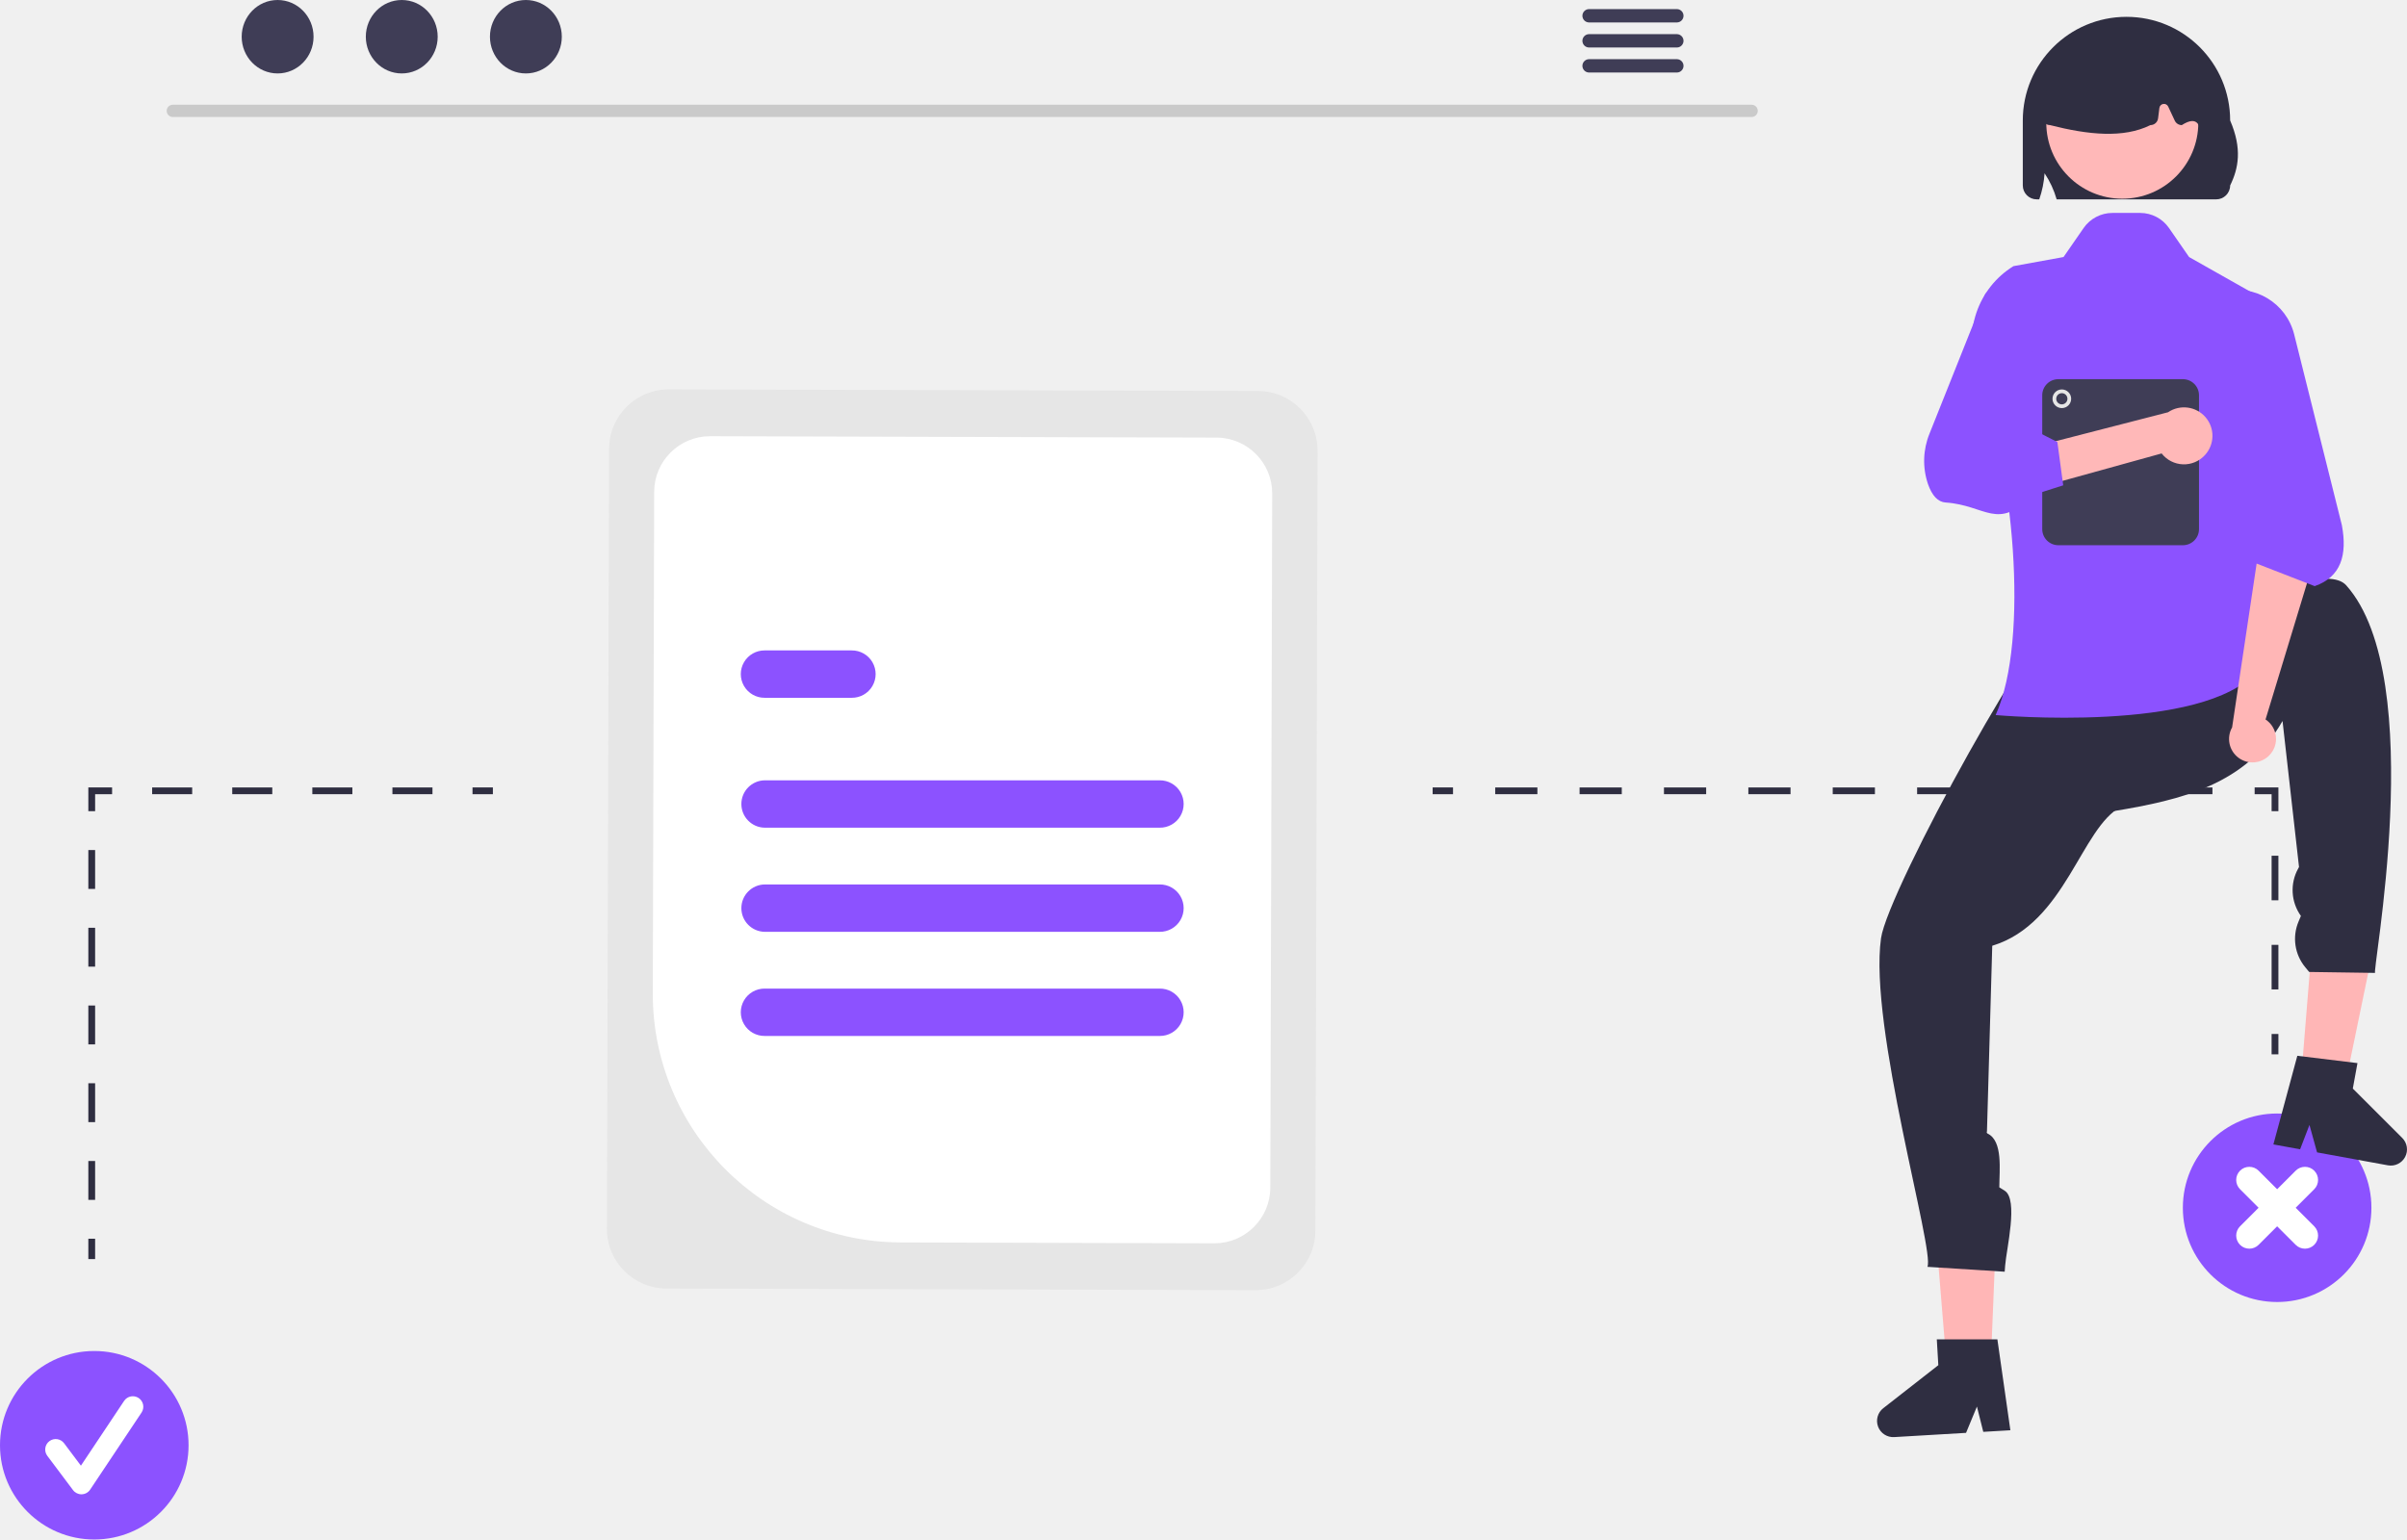
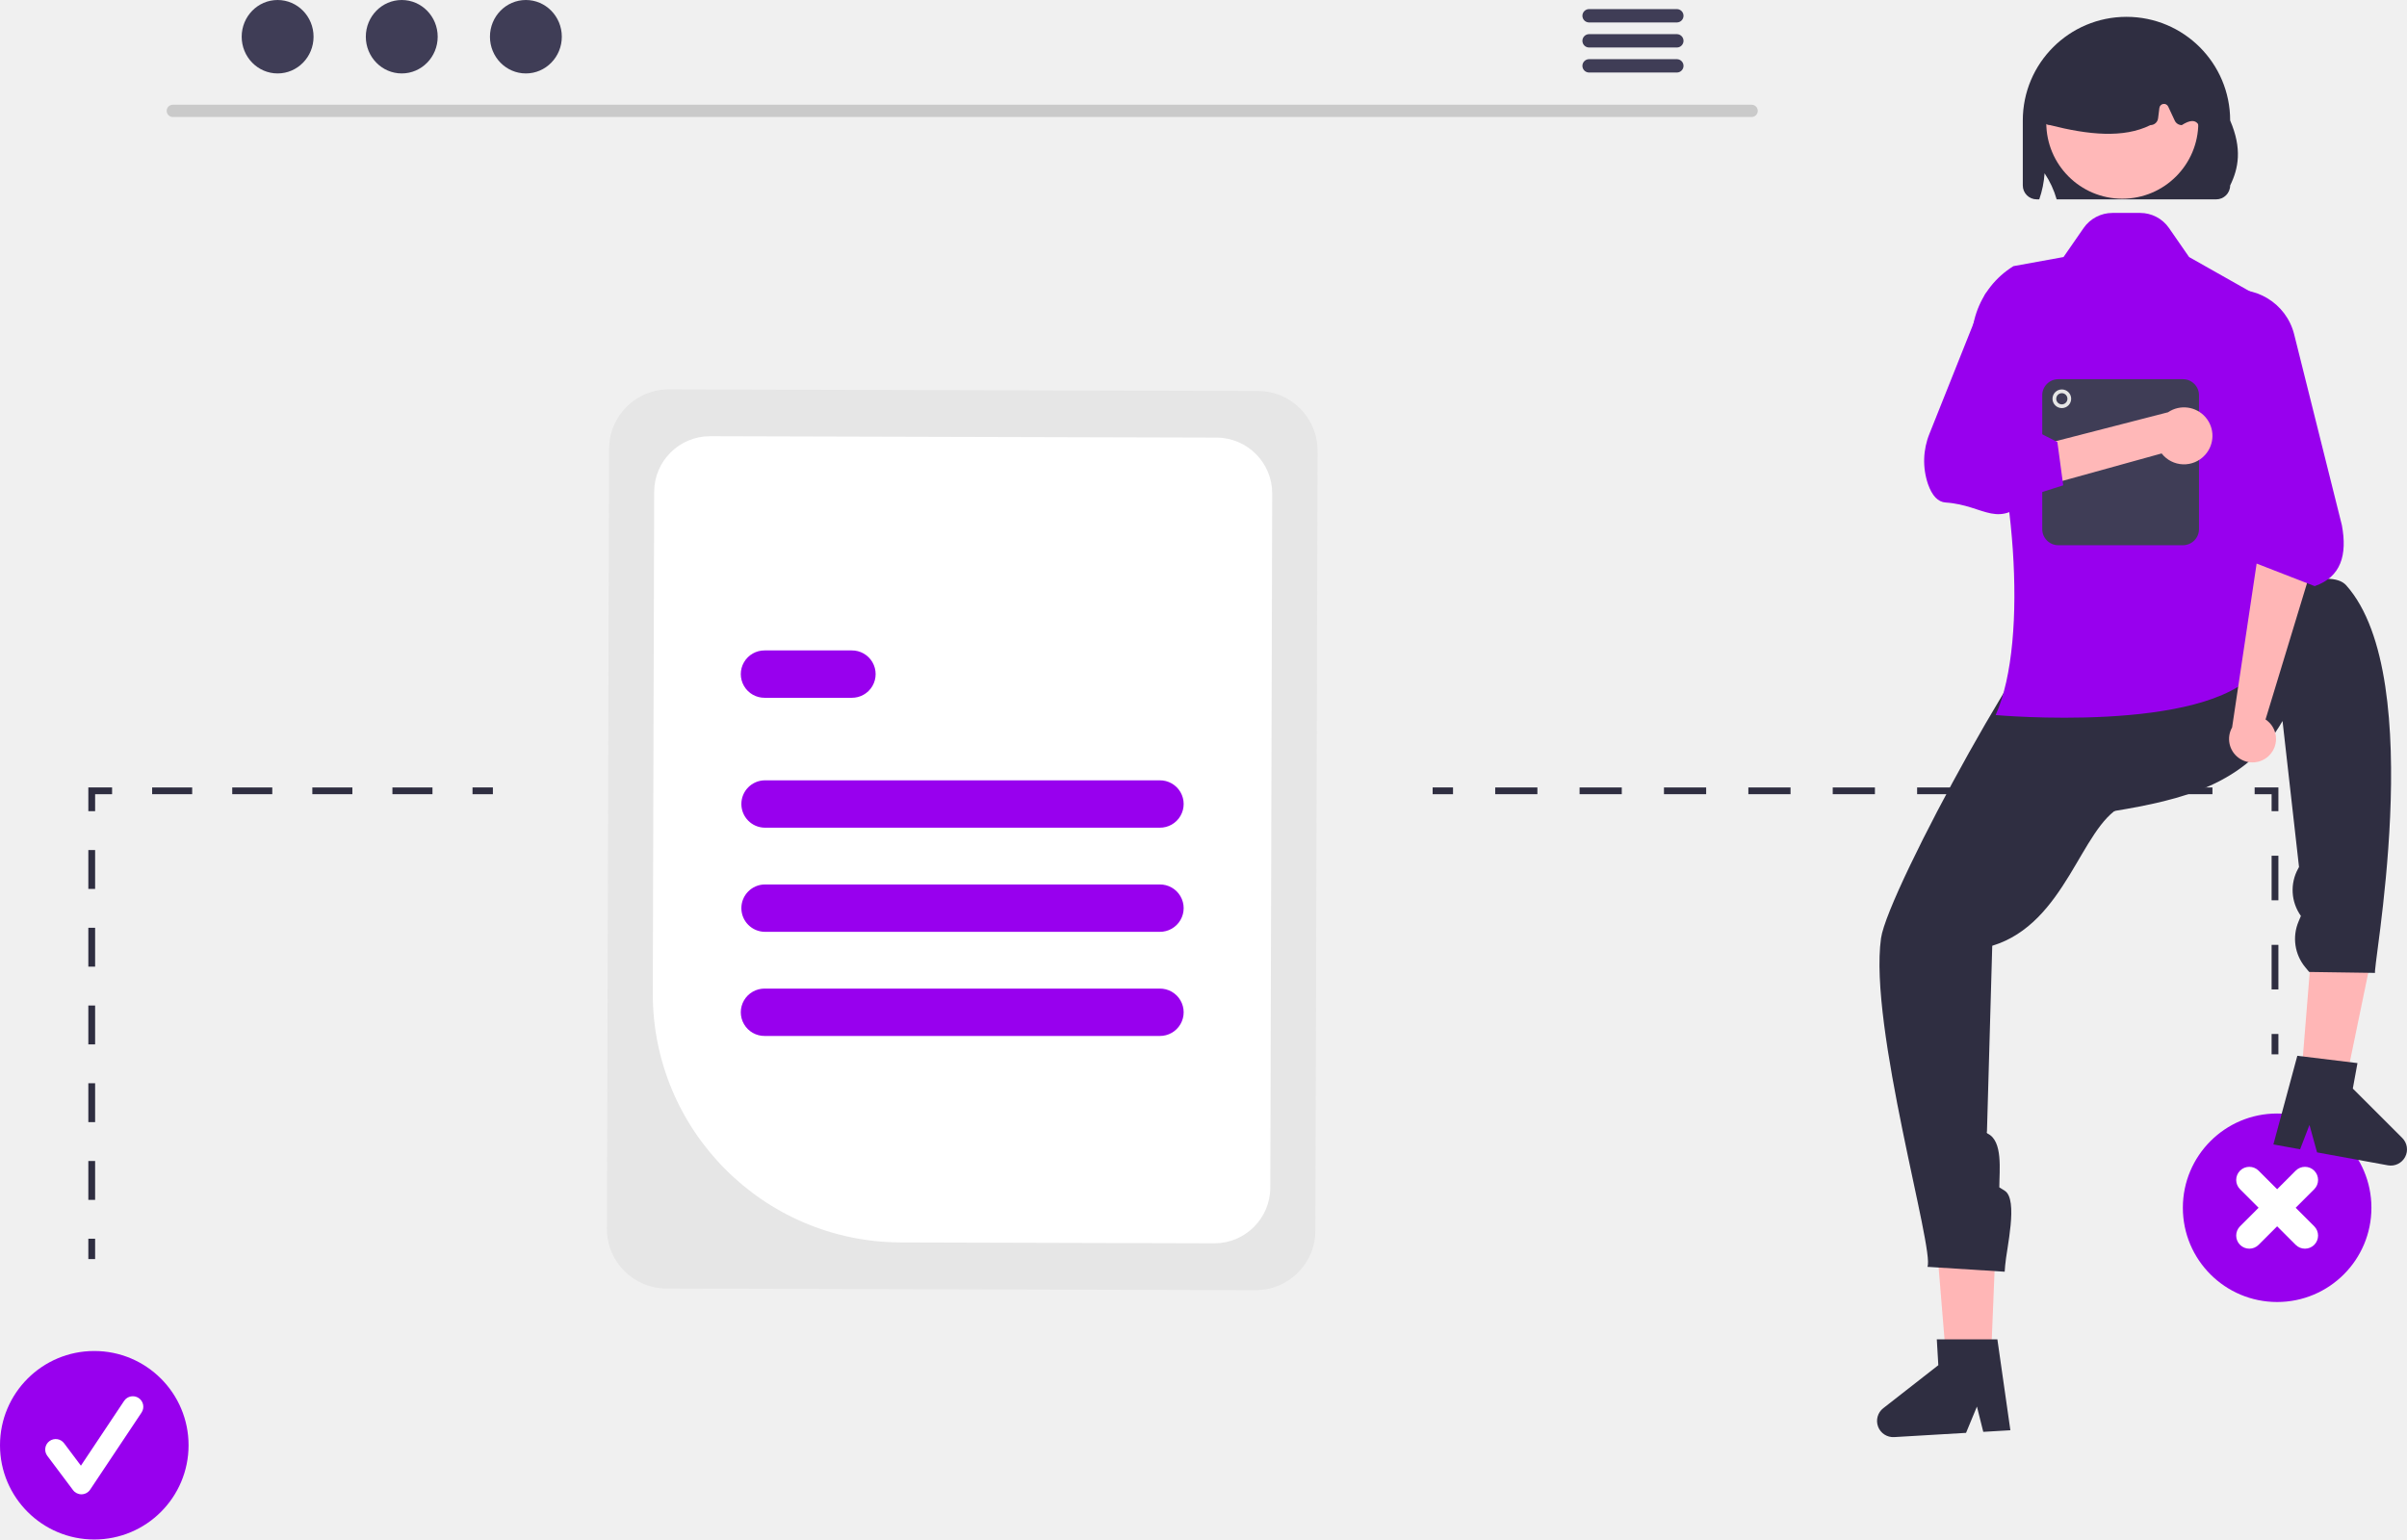
<svg xmlns="http://www.w3.org/2000/svg" data-name="Layer 1" width="709.233" height="453.762" viewBox="0 0 709.233 453.762">
  <path d="M761.555,257.603h-465.293a1.807,1.807,0,0,1,0-3.613h465.293a1.807,1.807,0,0,1,0,3.613Z" transform="translate(-245.3837 -223.1191)" fill="#cacaca" />
  <ellipse cx="81.803" cy="10.823" rx="10.588" ry="10.823" fill="#3f3d56" />
  <ellipse cx="118.378" cy="10.823" rx="10.588" ry="10.823" fill="#3f3d56" />
  <ellipse cx="154.953" cy="10.823" rx="10.588" ry="10.823" fill="#3f3d56" />
  <path d="M739.534,225.802h-25.981a1.968,1.968,0,0,0,0,3.934h25.981a1.968,1.968,0,0,0,0-3.934Z" transform="translate(-245.3837 -223.1191)" fill="#3f3d56" />
  <path d="M739.534,233.186h-25.981a1.968,1.968,0,0,0,0,3.934h25.981a1.968,1.968,0,0,0,0-3.934Z" transform="translate(-245.3837 -223.1191)" fill="#3f3d56" />
  <path d="M739.534,240.561h-25.981a1.968,1.968,0,0,0,0,3.934h25.981a1.968,1.968,0,0,0,0-3.934Z" transform="translate(-245.3837 -223.1191)" fill="#3f3d56" />
  <path d="M424.217,585.305l.637-229.92A17.572,17.572,0,0,1,442.456,337.881l173.641.481a17.572,17.572,0,0,1,17.504,17.601L632.963,585.884a17.572,17.572,0,0,1-17.601,17.504l-173.641-.481A17.572,17.572,0,0,1,424.217,585.305Z" transform="translate(-245.3837 -223.1191)" fill="#e6e6e6" />
  <path d="M437.729,515.896l.41-147.814A16.457,16.457,0,0,1,454.623,351.69l149.23.414a16.457,16.457,0,0,1,16.394,16.484l-.567,204.598a16.457,16.457,0,0,1-16.485,16.393l-92.445-.256A73.306,73.306,0,0,1,437.729,515.896Z" transform="translate(-245.3837 -223.1191)" fill="#fff" />
-   <path d="M587.089,467.079H470.729a6.982,6.982,0,0,1,0-13.963H587.089a6.982,6.982,0,1,1,0,13.963Z" transform="translate(-245.3837 -223.1191)" fill="#8C52FF" />
-   <path d="M496.328,428.791H470.729a6.982,6.982,0,1,1,0-13.963h25.599a6.982,6.982,0,1,1,0,13.963Z" transform="translate(-245.3837 -223.1191)" fill="#8C52FF" />
-   <path d="M587.089,528.465H470.729a6.982,6.982,0,1,1,0-13.963H587.089a6.982,6.982,0,1,1,0,13.963Z" transform="translate(-245.3837 -223.1191)" fill="#8C52FF" />
-   <path d="M587.089,497.772H470.729a6.982,6.982,0,0,1,0-13.963H587.089a6.982,6.982,0,1,1,0,13.963Z" transform="translate(-245.3837 -223.1191)" fill="#8C52FF" />
-   <circle cx="27.78" cy="425.982" r="27.78" fill="#8C52FF" />
+   <path d="M587.089,467.079H470.729a6.982,6.982,0,0,1,0-13.963H587.089a6.982,6.982,0,1,1,0,13.963Z" transform="translate(-245.3837 -223.1191)" fill="#9800ee" />
+   <path d="M496.328,428.791H470.729a6.982,6.982,0,1,1,0-13.963h25.599a6.982,6.982,0,1,1,0,13.963Z" transform="translate(-245.3837 -223.1191)" fill="#9800ee" />
+   <path d="M587.089,528.465H470.729a6.982,6.982,0,1,1,0-13.963H587.089a6.982,6.982,0,1,1,0,13.963Z" transform="translate(-245.3837 -223.1191)" fill="#9800ee" />
+   <path d="M587.089,497.772H470.729a6.982,6.982,0,0,1,0-13.963H587.089a6.982,6.982,0,1,1,0,13.963Z" transform="translate(-245.3837 -223.1191)" fill="#9800ee" />
+   <circle cx="27.78" cy="425.982" r="27.78" fill="#9800ee" />
  <path d="M269.374,663.559a3.089,3.089,0,0,1-2.472-1.236l-7.579-10.105a3.09,3.09,0,1,1,4.944-3.708l4.958,6.611,12.735-19.102a3.09,3.09,0,0,1,5.142,3.428L271.945,662.183a3.091,3.091,0,0,1-2.485,1.375C269.431,663.559,269.403,663.559,269.374,663.559Z" transform="translate(-245.3837 -223.1191)" fill="#fff" />
  <rect x="26.028" y="365.11" width="2" height="6" fill="#2f2e41" />
  <path d="M273.411,576.773h-2V565.317h2Zm0-22.913h-2V542.404h2Zm0-22.912h-2v-11.457h2Zm0-22.913h-2V496.579h2Zm0-22.913h-2V473.666h2Z" transform="translate(-245.3837 -223.1191)" fill="#2f2e41" />
  <polygon points="28.028 239.091 26.028 239.091 26.028 232.091 33.028 232.091 33.028 234.091 28.028 234.091 28.028 239.091" fill="#2f2e41" />
  <path d="M372.814,457.21H361.013v-2h11.8Zm-23.601,0h-11.8v-2h11.8Zm-23.601,0H313.812v-2h11.8Zm-23.601,0H290.212v-2H302.012Z" transform="translate(-245.3837 -223.1191)" fill="#2f2e41" />
  <rect x="139.231" y="232.091" width="6" height="2" fill="#2f2e41" />
  <rect x="669.34" y="304.762" width="2" height="6" fill="#2f2e41" />
  <path d="M916.724,514.747h-2V501.613h2Zm0-26.269h-2V475.345h2Z" transform="translate(-245.3837 -223.1191)" fill="#2f2e41" />
  <polygon points="671.34 239.091 669.34 239.091 669.34 234.091 664.34 234.091 664.34 232.091 671.34 232.091 671.34 239.091" fill="#2f2e41" />
  <path d="M897.292,457.21H884.86v-2h12.432Zm-24.863,0H859.996v-2H872.428Zm-24.864,0H835.133v-2h12.432Zm-24.863,0H810.27v-2h12.432Zm-24.863,0H785.406v-2h12.432Zm-24.864,0H760.543v-2H772.974Zm-24.863,0H735.679v-2h12.432Zm-24.863,0H710.816v-2h12.432Zm-24.864,0H685.952v-2h12.432Z" transform="translate(-245.3837 -223.1191)" fill="#2f2e41" />
  <rect x="422.137" y="232.091" width="6" height="2" fill="#2f2e41" />
-   <circle cx="670.969" cy="355.982" r="27.78" fill="#8C52FF" />
+   <circle cx="670.969" cy="355.982" r="27.78" fill="#9800ee" />
  <path d="M921.817,579.101l5.465-5.465a3.864,3.864,0,0,0-5.465-5.465l-5.465,5.465-5.465-5.465a3.864,3.864,0,0,0-5.465,5.465l5.465,5.465-5.465,5.465a3.864,3.864,0,1,0,5.465,5.465l5.465-5.465,5.465,5.465a3.864,3.864,0,1,0,5.465-5.465Z" transform="translate(-245.3837 -223.1191)" fill="#fff" />
  <polygon points="593.025 189.762 599.025 225.376 656.025 194.762 593.025 189.762" fill="#2f2e41" />
  <polygon points="586.215 411.204 574.274 410.717 570.471 364.429 588.094 365.148 586.215 411.204" fill="#ffb6b6" />
  <path d="M832.409,501.881c21.66-6.604,26.105-34.837,38-41-.03-14.911.569-61.152-14.316-60.272-8.29.49-54.476,85.031-56.456,99.037-3.673,25.986,15.938,92.309,13.663,96.866l22.774,1.441.133-1.792c.361-4.862,3.992-19.523-.15-22.096l-1.569-.975v0c.014-5.056,1.117-13.668-3.443-15.851l0,0a.459.459,0,0,1-.193-.654Z" transform="translate(-245.3837 -223.1191)" fill="#2f2e41" />
  <path d="M837.751,644.68l-7.985.471-1.87-7.455-3.206,7.754L803.512,646.699a4.769,4.769,0,0,1-3.217-8.519l16.224-12.677-.449-7.622,17.852.013Z" transform="translate(-245.3837 -223.1191)" fill="#2f2e41" />
  <polygon points="677.229 327.78 689.141 328.745 698.531 283.261 680.951 281.836 677.229 327.78" fill="#ffb6b6" />
  <path d="M917.943,435.628c-10.683,18.774-29.795,23.256-49.612,26.541-8.617-12.17-21.751-29.136-9.11-37.045,7.04-4.404,68.065-40.034,77.486-29.483,24.596,27.549,7.049,116.2,8.561,114.24l-19.482-.283-1.147-1.384a13.1,13.1,0,0,1-1.998-13.422l.714-1.704,0,0a13.1,13.1,0,0,1-.802-13.971l.247-.445Z" transform="translate(-245.3837 -223.1191)" fill="#2f2e41" />
  <path d="M922.301,534.31l17.721,2.153-1.371,7.511,14.566,14.552a4.769,4.769,0,0,1-4.227,8.066L928.12,562.782l-2.242-8.086-2.76,7.173-7.869-1.436Z" transform="translate(-245.3837 -223.1191)" fill="#2f2e41" />
-   <path d="M875.997,285.881h-8.176a10.329,10.329,0,0,0-8.492,4.449l-5.92,8.551-14.75,2.683a25.881,25.881,0,0,0-10.581,31.248c10.437,27.298,15.475,78.463,5.331,101.069,0,0,61.542,5.575,77-13s3-109,3-109l-23-13-5.919-8.55A10.329,10.329,0,0,0,875.997,285.881Z" transform="translate(-245.3837 -223.1191)" fill="#8C52FF" />
+   <path d="M875.997,285.881h-8.176a10.329,10.329,0,0,0-8.492,4.449l-5.92,8.551-14.75,2.683a25.881,25.881,0,0,0-10.581,31.248c10.437,27.298,15.475,78.463,5.331,101.069,0,0,61.542,5.575,77-13s3-109,3-109l-23-13-5.919-8.55A10.329,10.329,0,0,0,875.997,285.881Z" transform="translate(-245.3837 -223.1191)" fill="#9800ee" />
  <path d="M914.138,445.654a6.875,6.875,0,0,0-1.202-10.473L926.409,390.881l-15-9-8.324,55.633a6.912,6.912,0,0,0,11.053,8.14Z" transform="translate(-245.3837 -223.1191)" fill="#ffb6b6" />
-   <path d="M927.409,395.881l-18-7,.768-8.987L888.79,333.077a17.332,17.332,0,0,1,11.563-24.017h0a17.351,17.351,0,0,1,21.017,12.613l14.056,56.243C937.052,386.646,935.214,393.166,927.409,395.881Z" transform="translate(-245.3837 -223.1191)" fill="#8C52FF" />
+   <path d="M927.409,395.881l-18-7,.768-8.987L888.79,333.077a17.332,17.332,0,0,1,11.563-24.017h0a17.351,17.351,0,0,1,21.017,12.613l14.056,56.243C937.052,386.646,935.214,393.166,927.409,395.881Z" transform="translate(-245.3837 -223.1191)" fill="#9800ee" />
  <path d="M902.509,258.631a30.55,30.55,0,1,0-61.1,0v19.15a4.106,4.106,0,0,0,4.1,4.1h.75a29.296,29.296,0,0,0,1.57-7.69,27.451,27.451,0,0,1,3.56,7.69h47.01a4.114,4.114,0,0,0,4.11-4.1C904.979,272.741,906.089,266.961,902.509,258.631Z" transform="translate(-245.3837 -223.1191)" fill="#2f2e41" />
  <circle cx="625.344" cy="36.176" r="22.397" fill="#ffb8b8" />
  <path d="M847.716,259.209a2.28,2.28,0,0,1-.534-1.818l2.653-18.475a2.283,2.283,0,0,1,1.29-1.75c13.542-6.338,27.275-6.346,40.817-.024a2.297,2.297,0,0,1,1.303,1.857l2.771,14.499a2.285,2.285,0,0,1-.582,1.751c-.431.474-1.034,10.892-1.675,10.892.541-6.21-.767-9.181-5.504-6.146a2.289,2.289,0,0,1-2.066-1.315l-1.938-4.153a1.368,1.368,0,0,0-2.597.409l-.383,3.063a2.283,2.283,0,0,1-2.262,1.997c-7.915,3.927-18.294,2.87-29.57,0A2.28,2.28,0,0,1,847.716,259.209Z" transform="translate(-245.3837 -223.1191)" fill="#2f2e41" />
  <path d="M888.587,383.821H851.879a4.747,4.747,0,0,1-4.741-4.741V339.622a4.746,4.746,0,0,1,4.741-4.741H888.587a4.746,4.746,0,0,1,4.741,4.741V379.08A4.747,4.747,0,0,1,888.587,383.821Z" transform="translate(-245.3837 -223.1191)" fill="#3f3d56" />
  <circle cx="607.528" cy="117.536" r="2.749" fill="#e6e6e6" />
  <circle cx="607.528" cy="117.536" r="1.65" fill="#3f3d56" />
  <path d="M895.1,357.227a8.34,8.34,0,0,1-12.78-.458L849.409,365.881l-5-11,39.795-10.248a8.385,8.385,0,0,1,10.896,12.595Z" transform="translate(-245.3837 -223.1191)" fill="#ffb8b8" />
-   <path d="M853.318,366.164l-9.235,2.948c-10.043,10.611-13.596,2.911-25.432,2.115-2.227-.15-3.97-1.978-5.18-5.432a21.256,21.256,0,0,1,.463-14.894L830.376,309.696l6.881-5.638,9.608,11.514-7.377,31.654,12.11,6.172Z" transform="translate(-245.3837 -223.1191)" fill="#8C52FF" />
+   <path d="M853.318,366.164l-9.235,2.948c-10.043,10.611-13.596,2.911-25.432,2.115-2.227-.15-3.97-1.978-5.18-5.432a21.256,21.256,0,0,1,.463-14.894L830.376,309.696l6.881-5.638,9.608,11.514-7.377,31.654,12.11,6.172Z" transform="translate(-245.3837 -223.1191)" fill="#9800ee" />
</svg>
